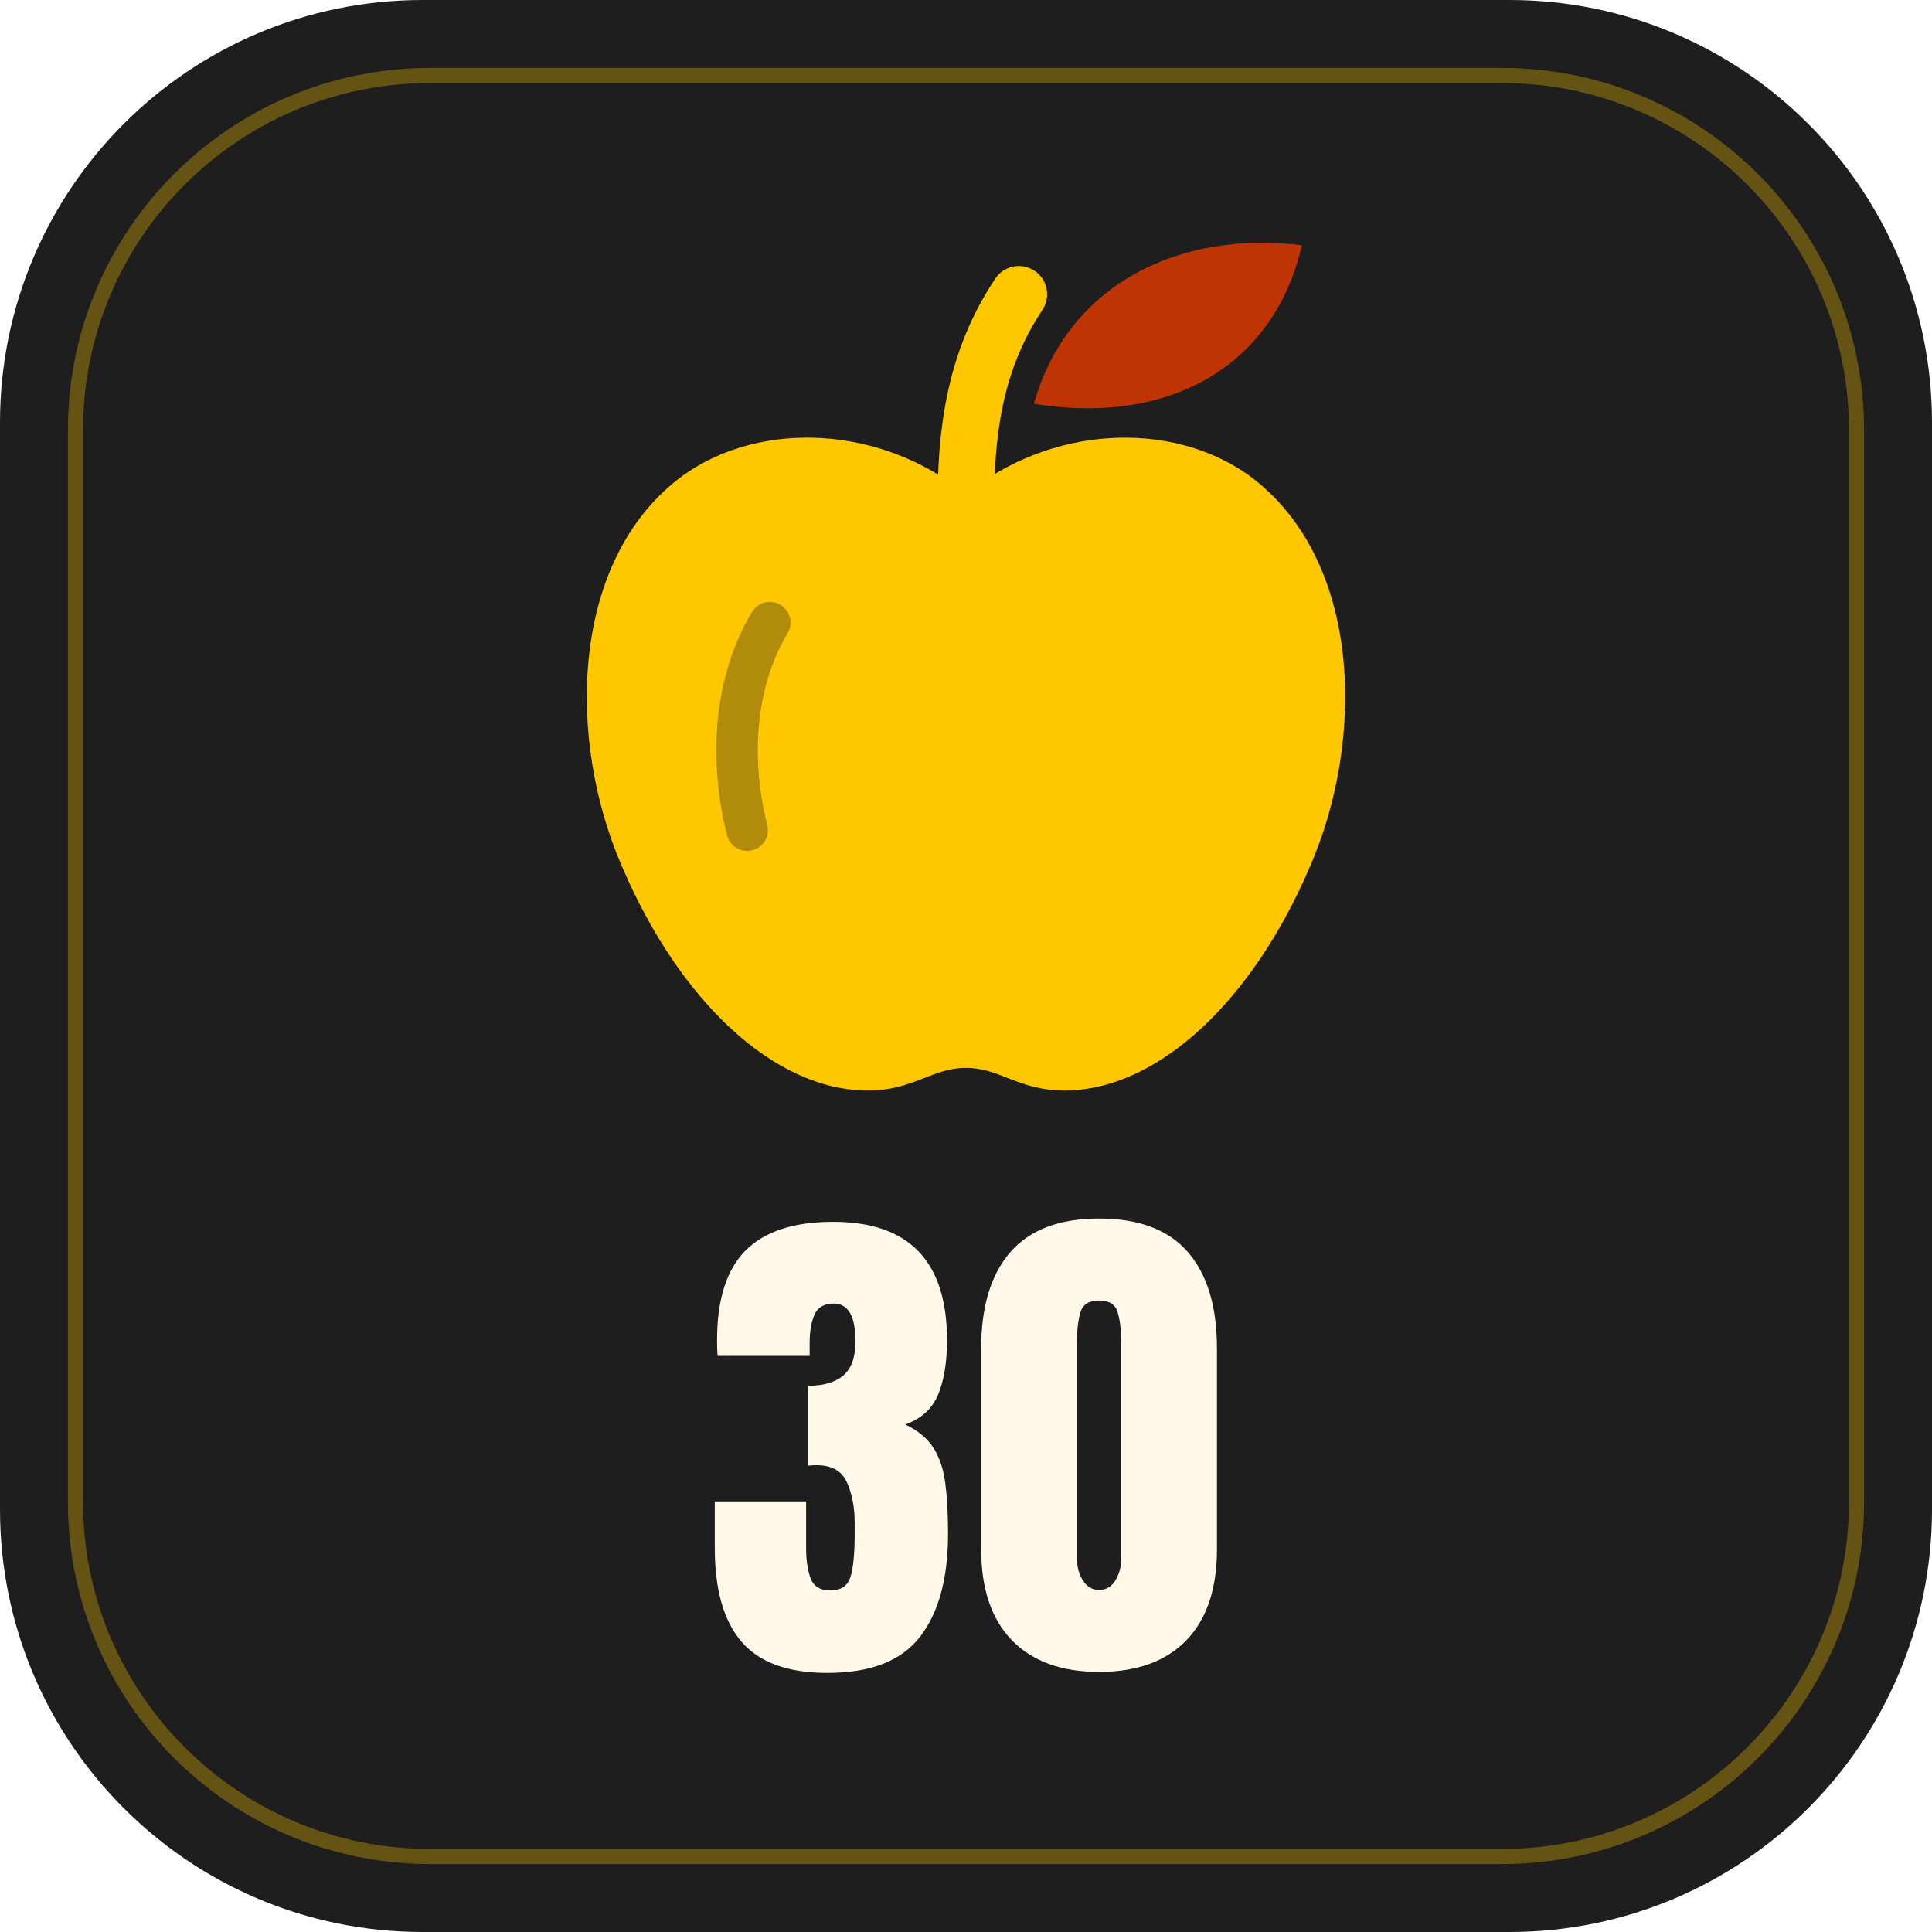
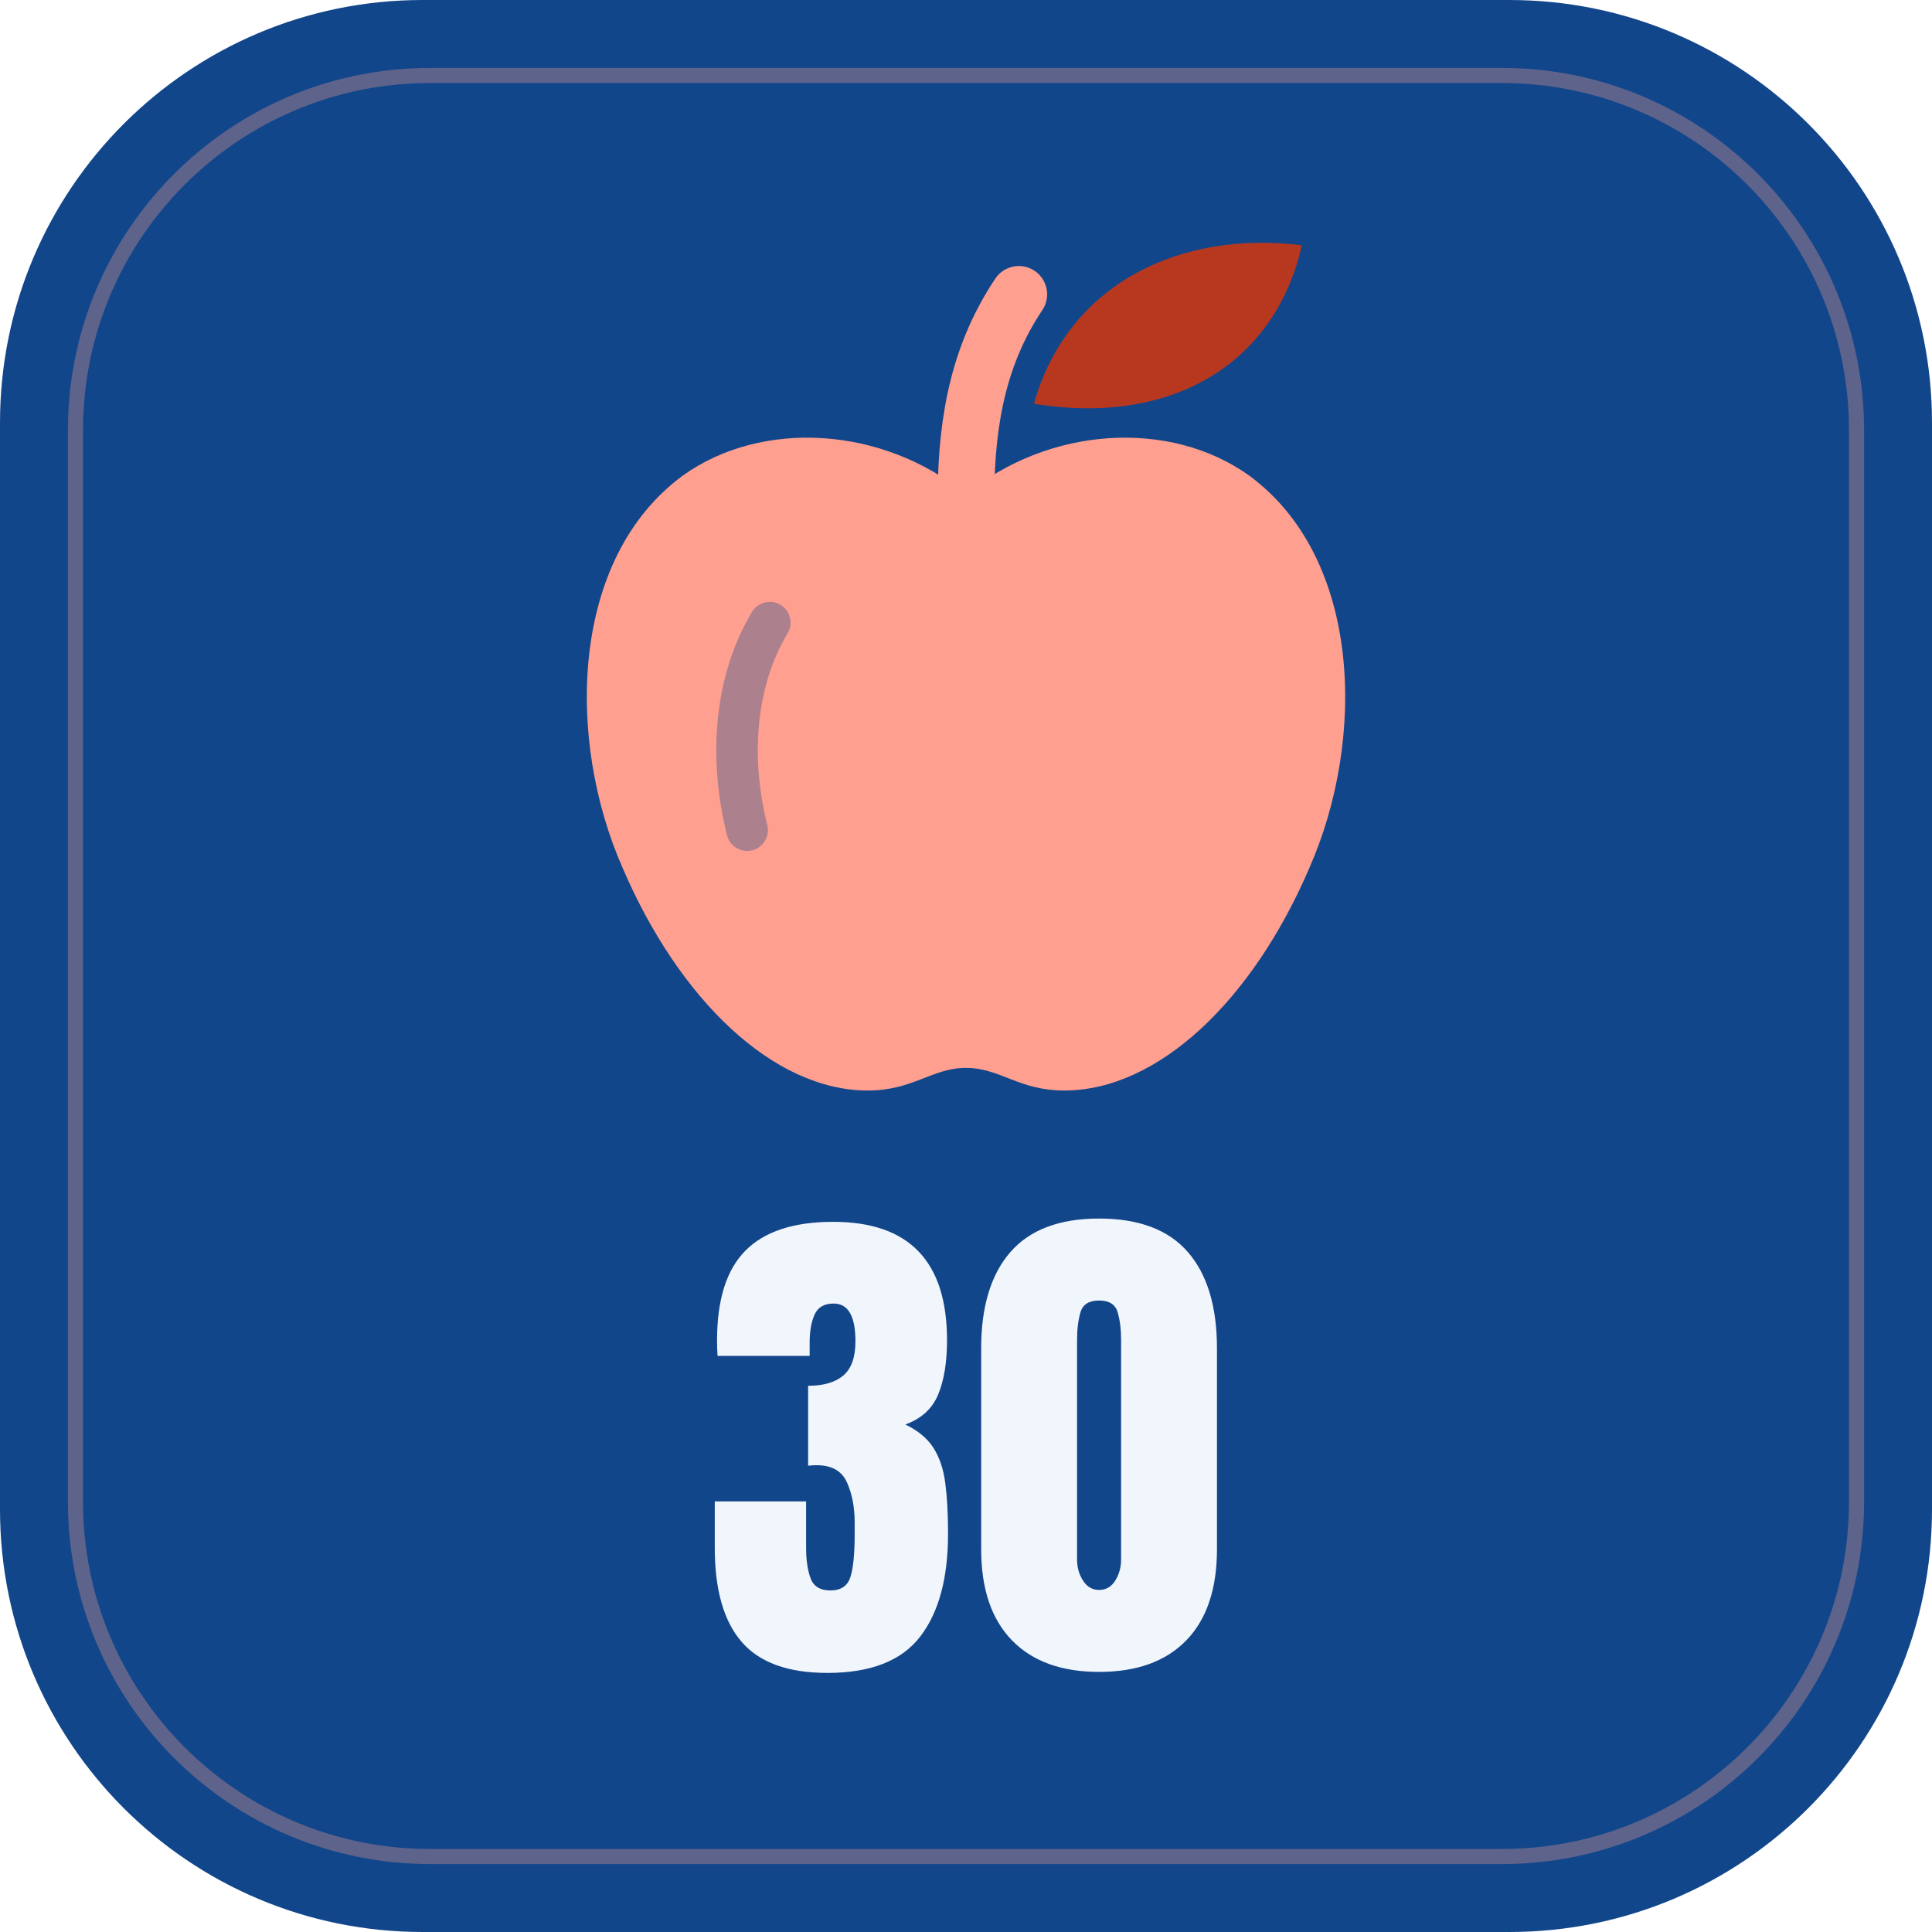
<svg xmlns="http://www.w3.org/2000/svg" viewBox="0 0 1024 1024" width="1024" height="1024">
-   <rect width="1024" height="1024" rx="224" fill="#1e1e1e" />
-   <rect x="40" y="40" width="944" height="944" rx="188" fill="none" stroke="#ffc700" stroke-opacity=".32" stroke-width="8" />
-   <path d="M512 262C468 226 404 222 362 252C302 296 300 392 330 460C360 530 410 578 460 578C484 578 494 566 512 566C530 566 540 578 564 578C614 578 664 530 694 460C724 392 722 296 662 252C620 222 556 226 512 262Z" fill="#ffc700" />
-   <path d="M512 264C512 220 520 186 540 156" stroke="#ffc700" stroke-width="30" stroke-linecap="round" fill="none" />
-   <path d="M548 214C566 150 626 122 690 130C676 192 622 226 548 214Z" fill="#bf3404" />
-   <path d="M408 330C390 360 386 400 396 440" stroke="#1e1e1e" stroke-opacity=".35" stroke-width="22" stroke-linecap="round" fill="none" />
-   <path fill="#fff7e8" d="M438.518 886.682Q407.275 886.682 393.061 870.189Q378.848 853.695 378.848 820.441V795.768H427.255V820.575Q427.255 829.961 429.601 836.465Q431.948 842.968 440.127 842.968Q448.441 842.968 450.72 835.928Q453.0 828.889 453.0 812.932V807.032Q453.0 794.83 448.91 785.711Q444.82 776.593 432.886 776.593Q431.411 776.593 430.272 776.66Q429.132 776.727 428.327 776.861V734.489Q440.53 734.489 446.966 729.058Q453.402 723.627 453.402 710.889Q453.402 690.909 441.87 690.909Q434.361 690.909 431.747 696.742Q429.132 702.575 429.132 711.559V718.666H380.323Q380.189 717.057 380.122 714.777Q380.055 712.498 380.055 710.352Q380.055 677.902 395.207 662.75Q410.359 647.598 441.602 647.598Q501.943 647.598 501.943 710.352Q501.943 727.784 497.25 739.115Q492.557 750.445 479.818 755.005Q489.875 759.832 494.702 767.341Q499.53 774.85 501.005 785.98Q502.48 797.109 502.48 812.932Q502.48 848.332 487.663 867.507Q472.845 886.682 438.518 886.682ZM582.532 886.145Q552.63 886.145 536.338 869.384Q520.045 852.623 520.045 821.111V714.643Q520.045 681.389 535.533 663.622Q551.02 645.855 582.532 645.855Q614.177 645.855 629.598 663.622Q645.018 681.389 645.018 714.643V821.111Q645.018 852.623 628.793 869.384Q612.568 886.145 582.532 886.145ZM582.532 842.7Q588.03 842.7 591.114 837.739Q594.198 832.777 594.198 826.609V710.084Q594.198 701.77 592.388 695.535Q590.577 689.3 582.532 689.3Q574.486 689.3 572.676 695.535Q570.866 701.77 570.866 710.084V826.609Q570.866 832.777 574.017 837.739Q577.168 842.7 582.532 842.7Z" />
+   <rect width="1024" height="1024" rx="224" fill="#12468A" />
+   <rect x="40" y="40" width="944" height="944" rx="188" fill="none" stroke="#FF9F8F" stroke-opacity=".32" stroke-width="8" />
+   <path d="M512 262C468 226 404 222 362 252C302 296 300 392 330 460C360 530 410 578 460 578C484 578 494 566 512 566C530 566 540 578 564 578C614 578 664 530 694 460C724 392 722 296 662 252C620 222 556 226 512 262Z" fill="#FF9F8F" />
+   <path d="M512 264C512 220 520 186 540 156" stroke="#FF9F8F" stroke-width="30" stroke-linecap="round" fill="none" />
+   <path d="M548 214C566 150 626 122 690 130C676 192 622 226 548 214Z" fill="#B8381F" />
+   <path d="M408 330C390 360 386 400 396 440" stroke="#12468A" stroke-opacity=".35" stroke-width="22" stroke-linecap="round" fill="none" />
+   <path fill="#F1F6FC" d="M438.518 886.682Q407.275 886.682 393.061 870.189Q378.848 853.695 378.848 820.441V795.768H427.255V820.575Q427.255 829.961 429.601 836.465Q431.948 842.968 440.127 842.968Q448.441 842.968 450.72 835.928Q453.0 828.889 453.0 812.932V807.032Q453.0 794.83 448.91 785.711Q444.82 776.593 432.886 776.593Q431.411 776.593 430.272 776.66Q429.132 776.727 428.327 776.861V734.489Q440.53 734.489 446.966 729.058Q453.402 723.627 453.402 710.889Q453.402 690.909 441.87 690.909Q434.361 690.909 431.747 696.742Q429.132 702.575 429.132 711.559V718.666H380.323Q380.189 717.057 380.122 714.777Q380.055 712.498 380.055 710.352Q380.055 677.902 395.207 662.75Q410.359 647.598 441.602 647.598Q501.943 647.598 501.943 710.352Q501.943 727.784 497.25 739.115Q492.557 750.445 479.818 755.005Q489.875 759.832 494.702 767.341Q499.53 774.85 501.005 785.98Q502.48 797.109 502.48 812.932Q502.48 848.332 487.663 867.507Q472.845 886.682 438.518 886.682ZM582.532 886.145Q552.63 886.145 536.338 869.384Q520.045 852.623 520.045 821.111V714.643Q520.045 681.389 535.533 663.622Q551.02 645.855 582.532 645.855Q614.177 645.855 629.598 663.622Q645.018 681.389 645.018 714.643V821.111Q645.018 852.623 628.793 869.384Q612.568 886.145 582.532 886.145ZM582.532 842.7Q588.03 842.7 591.114 837.739Q594.198 832.777 594.198 826.609V710.084Q594.198 701.77 592.388 695.535Q590.577 689.3 582.532 689.3Q574.486 689.3 572.676 695.535Q570.866 701.77 570.866 710.084V826.609Q570.866 832.777 574.017 837.739Q577.168 842.7 582.532 842.7Z" />
</svg>
